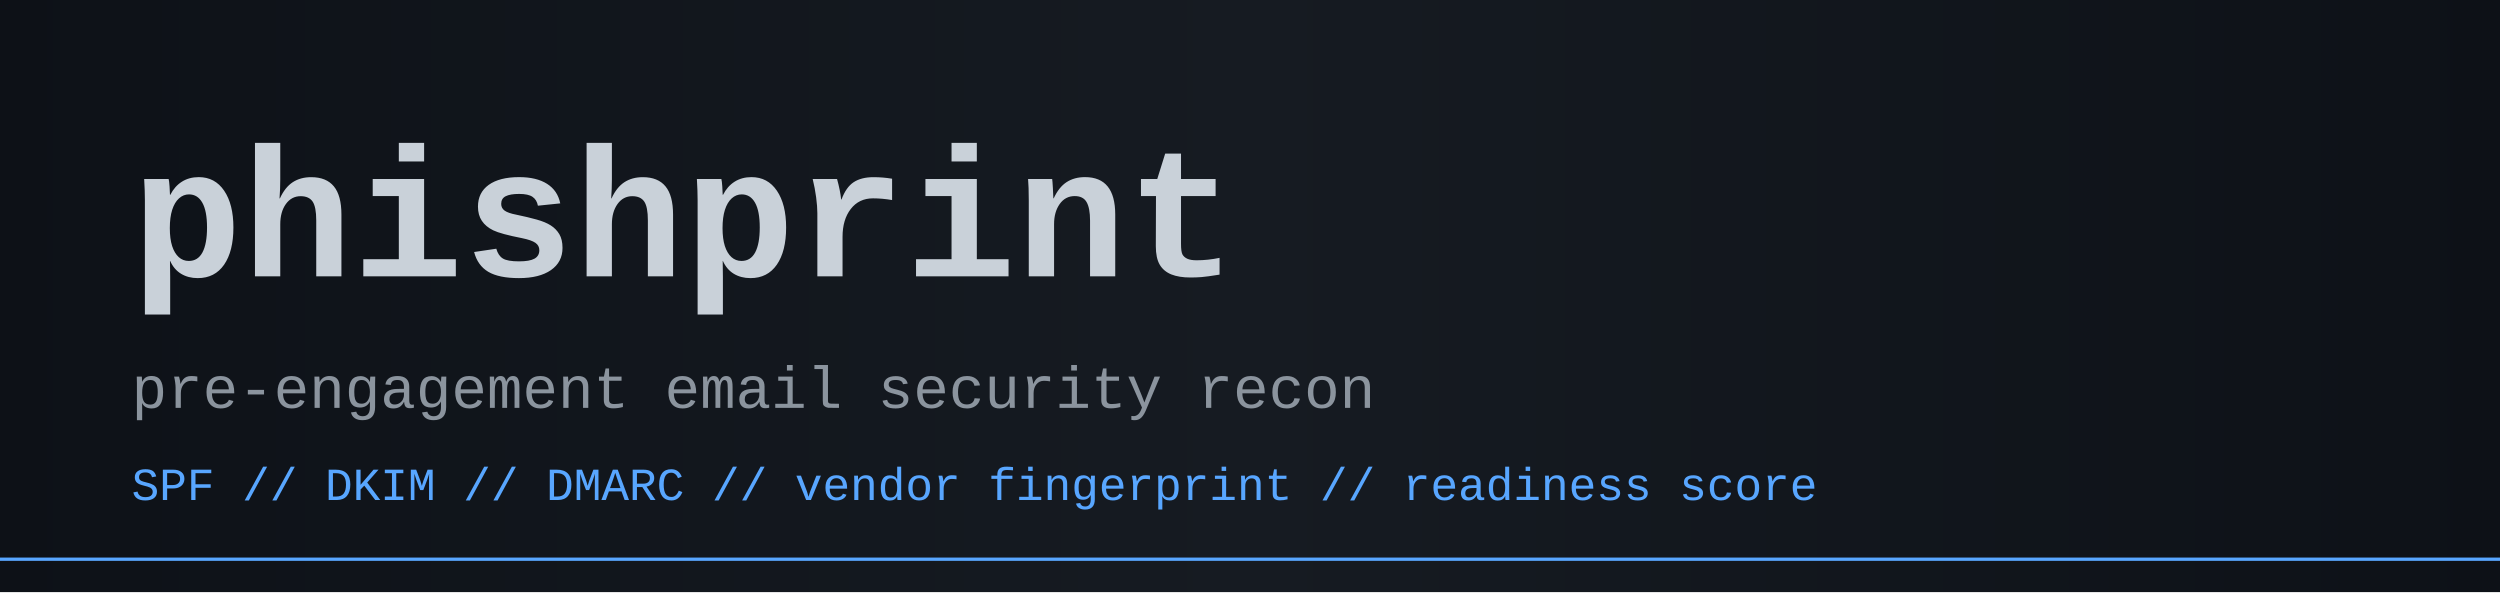
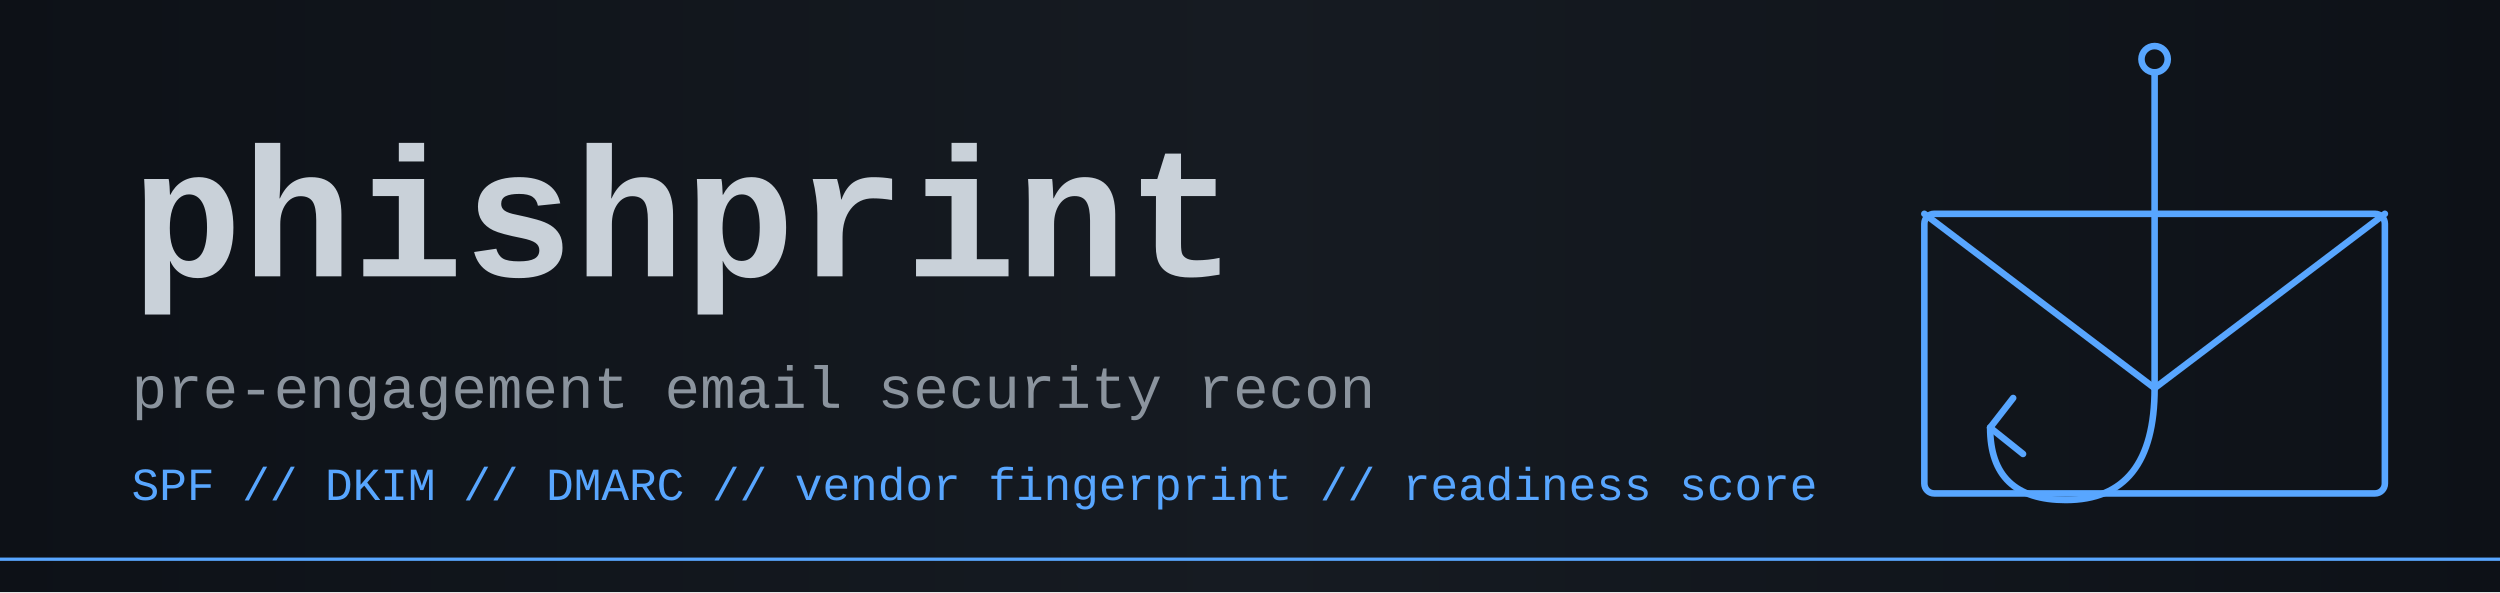
<svg xmlns="http://www.w3.org/2000/svg" viewBox="0 0 760 180" width="760" height="180">
  <defs>
    <linearGradient id="bg" x1="0" y1="0" x2="1" y2="0">
      <stop offset="0%" stop-color="#0d1117" />
      <stop offset="50%" stop-color="#161b22" />
      <stop offset="100%" stop-color="#0d1117" />
    </linearGradient>
  </defs>
  <rect width="760" height="180" fill="url(#bg)" />
  <text x="40" y="84" font-family="Courier New, Courier, monospace" font-size="56" font-weight="bold" fill="#c9d1d9">phishprint</text>
  <text x="40" y="124" font-family="Courier New, Courier, monospace" font-size="18" fill="#8b949e">pre-engagement email security recon</text>
  <text x="40" y="152" font-family="Courier New, Courier, monospace" font-size="14" fill="#58a6ff">SPF // DKIM // DMARC // vendor fingerprint // readiness score</text>
+   <g stroke="#58a6ff" stroke-width="2" fill="none" stroke-linecap="round" stroke-linejoin="round">
+     <rect x="585" y="65" width="140" height="85" rx="3" />
+     <polyline points="585,65 655,118 725,65" />
+     <path d="M 655 22 L 655 118" />
+     <path d="M 655 118 Q 655 152 628 152 Q 605 152 605 130" />
+     <path d="M 605 130 L 615 138" />
+     <path d="M 605 130 L 612 121" />
+     <circle cx="655" cy="18" r="4" />
+   </g>
  <line x1="0" y1="170" x2="760" y2="170" stroke="#58a6ff" stroke-width="1" />
</svg>
